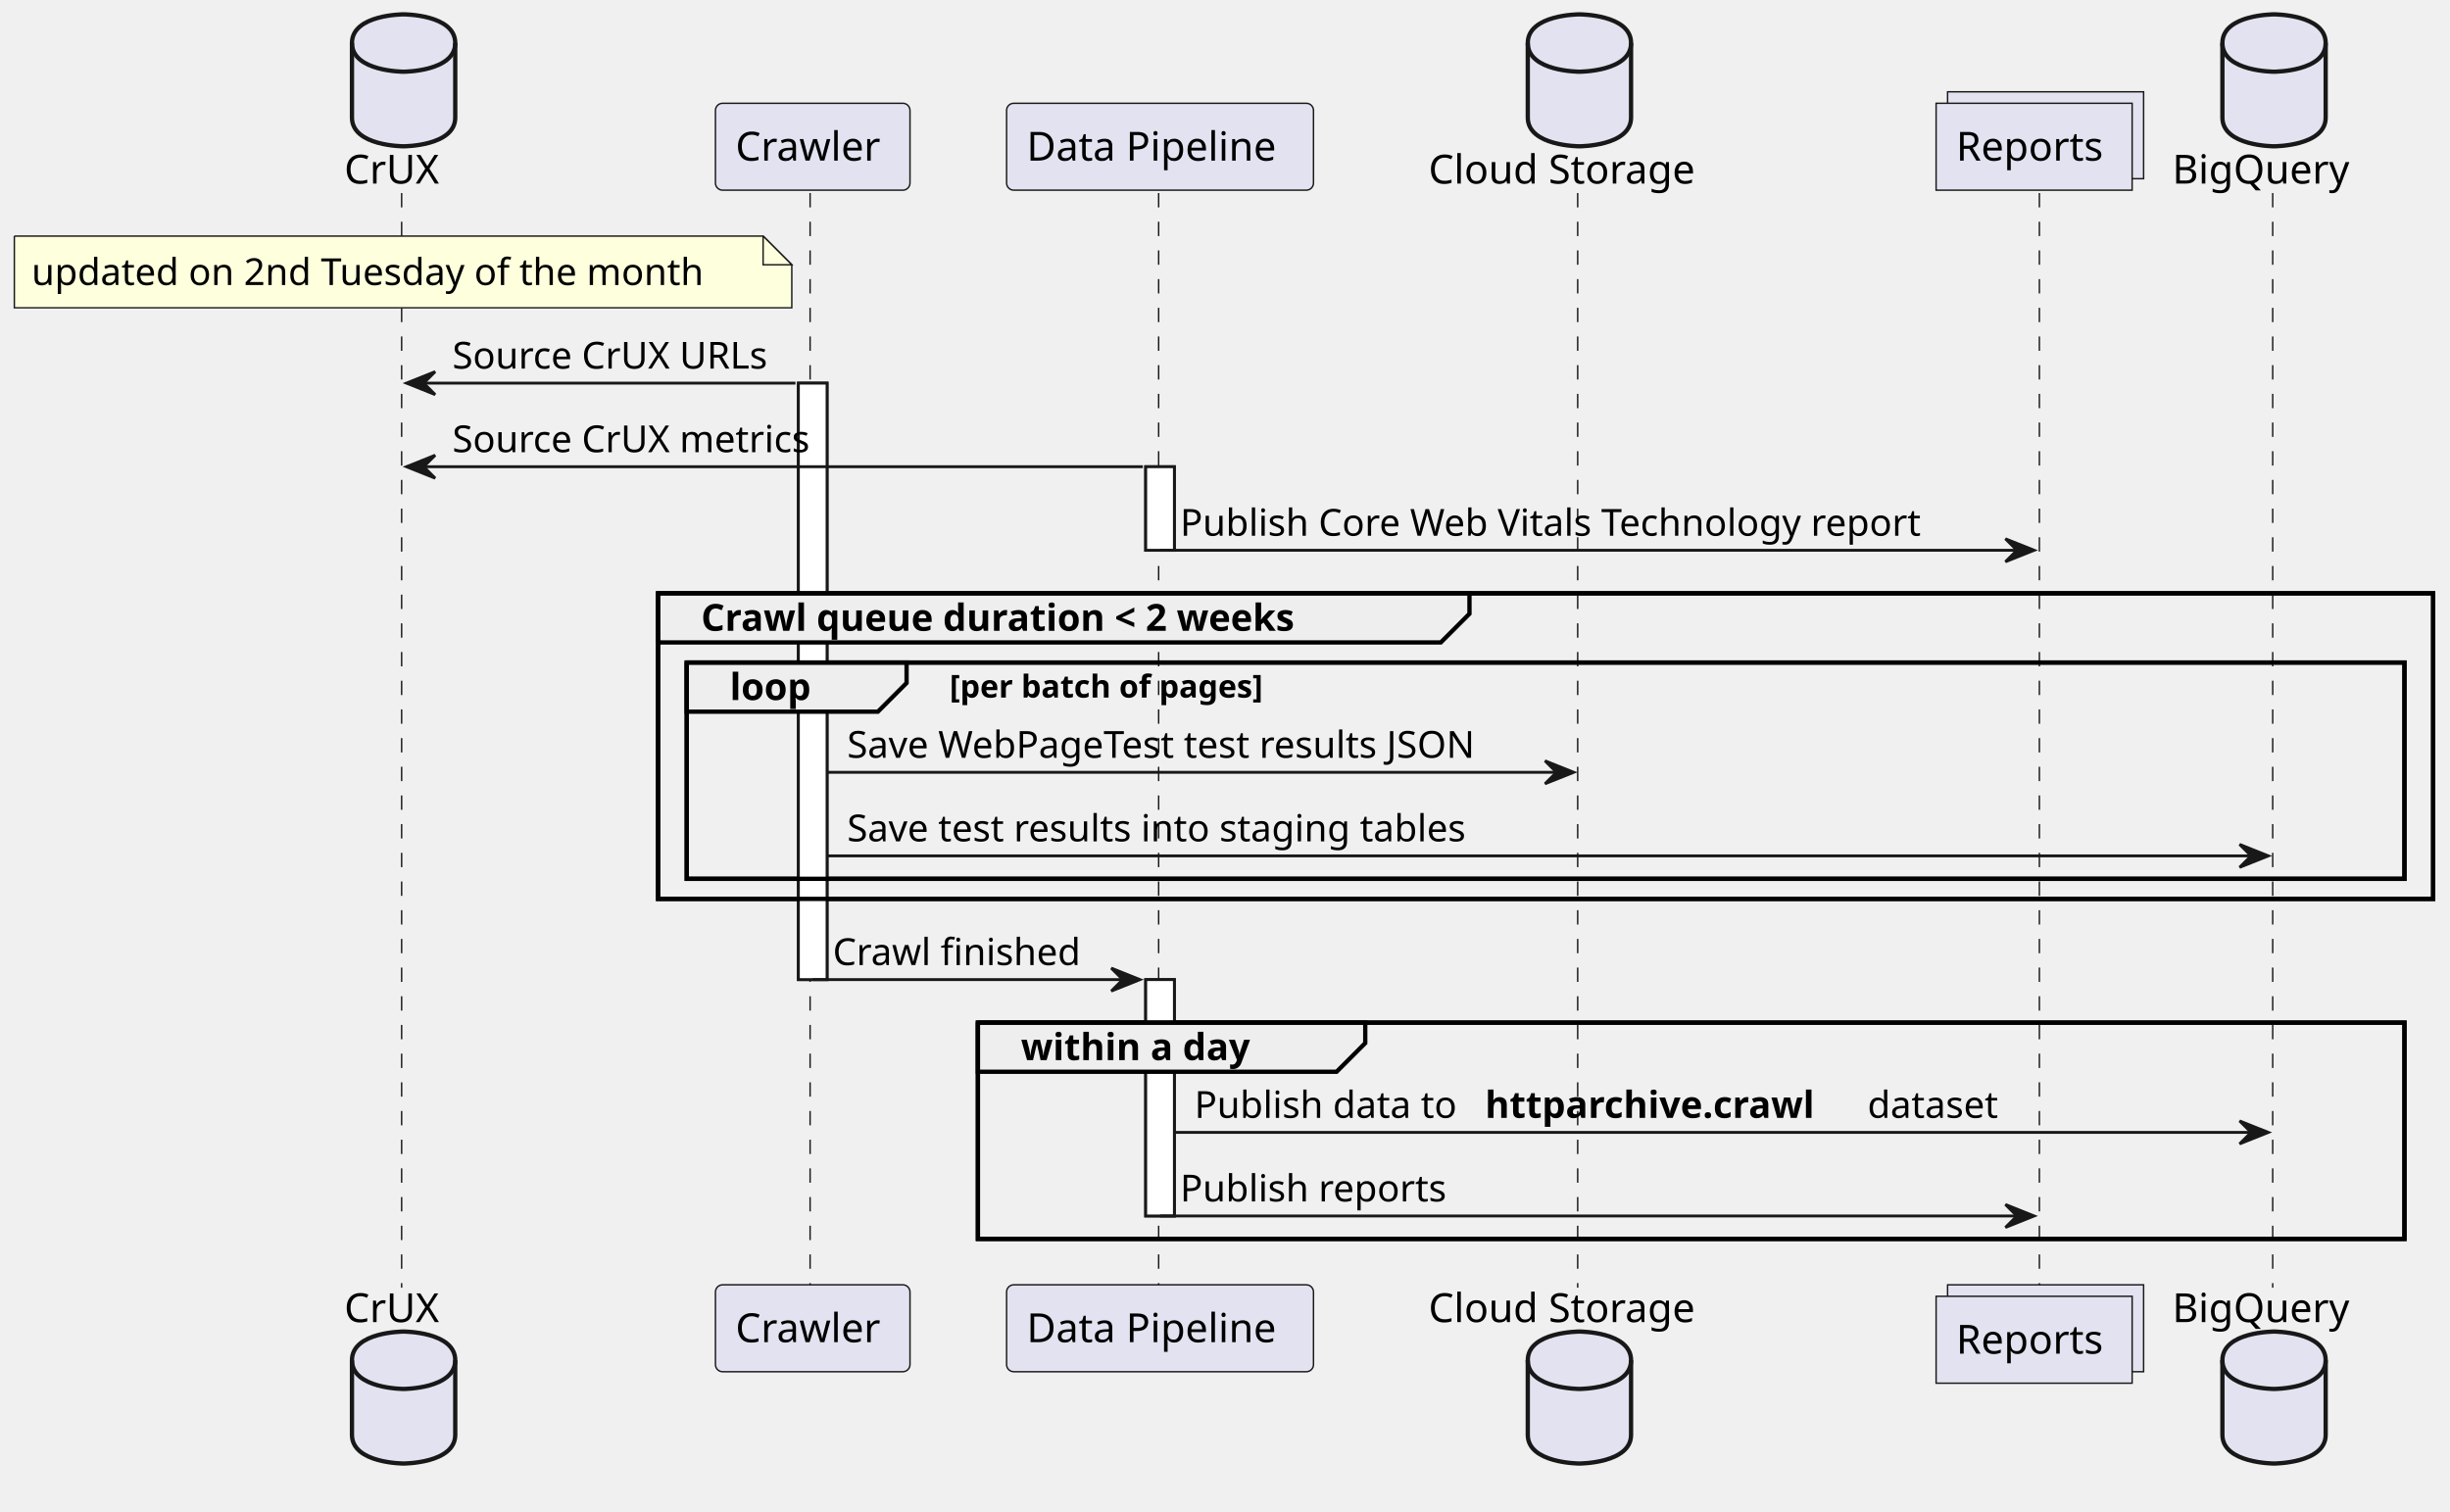
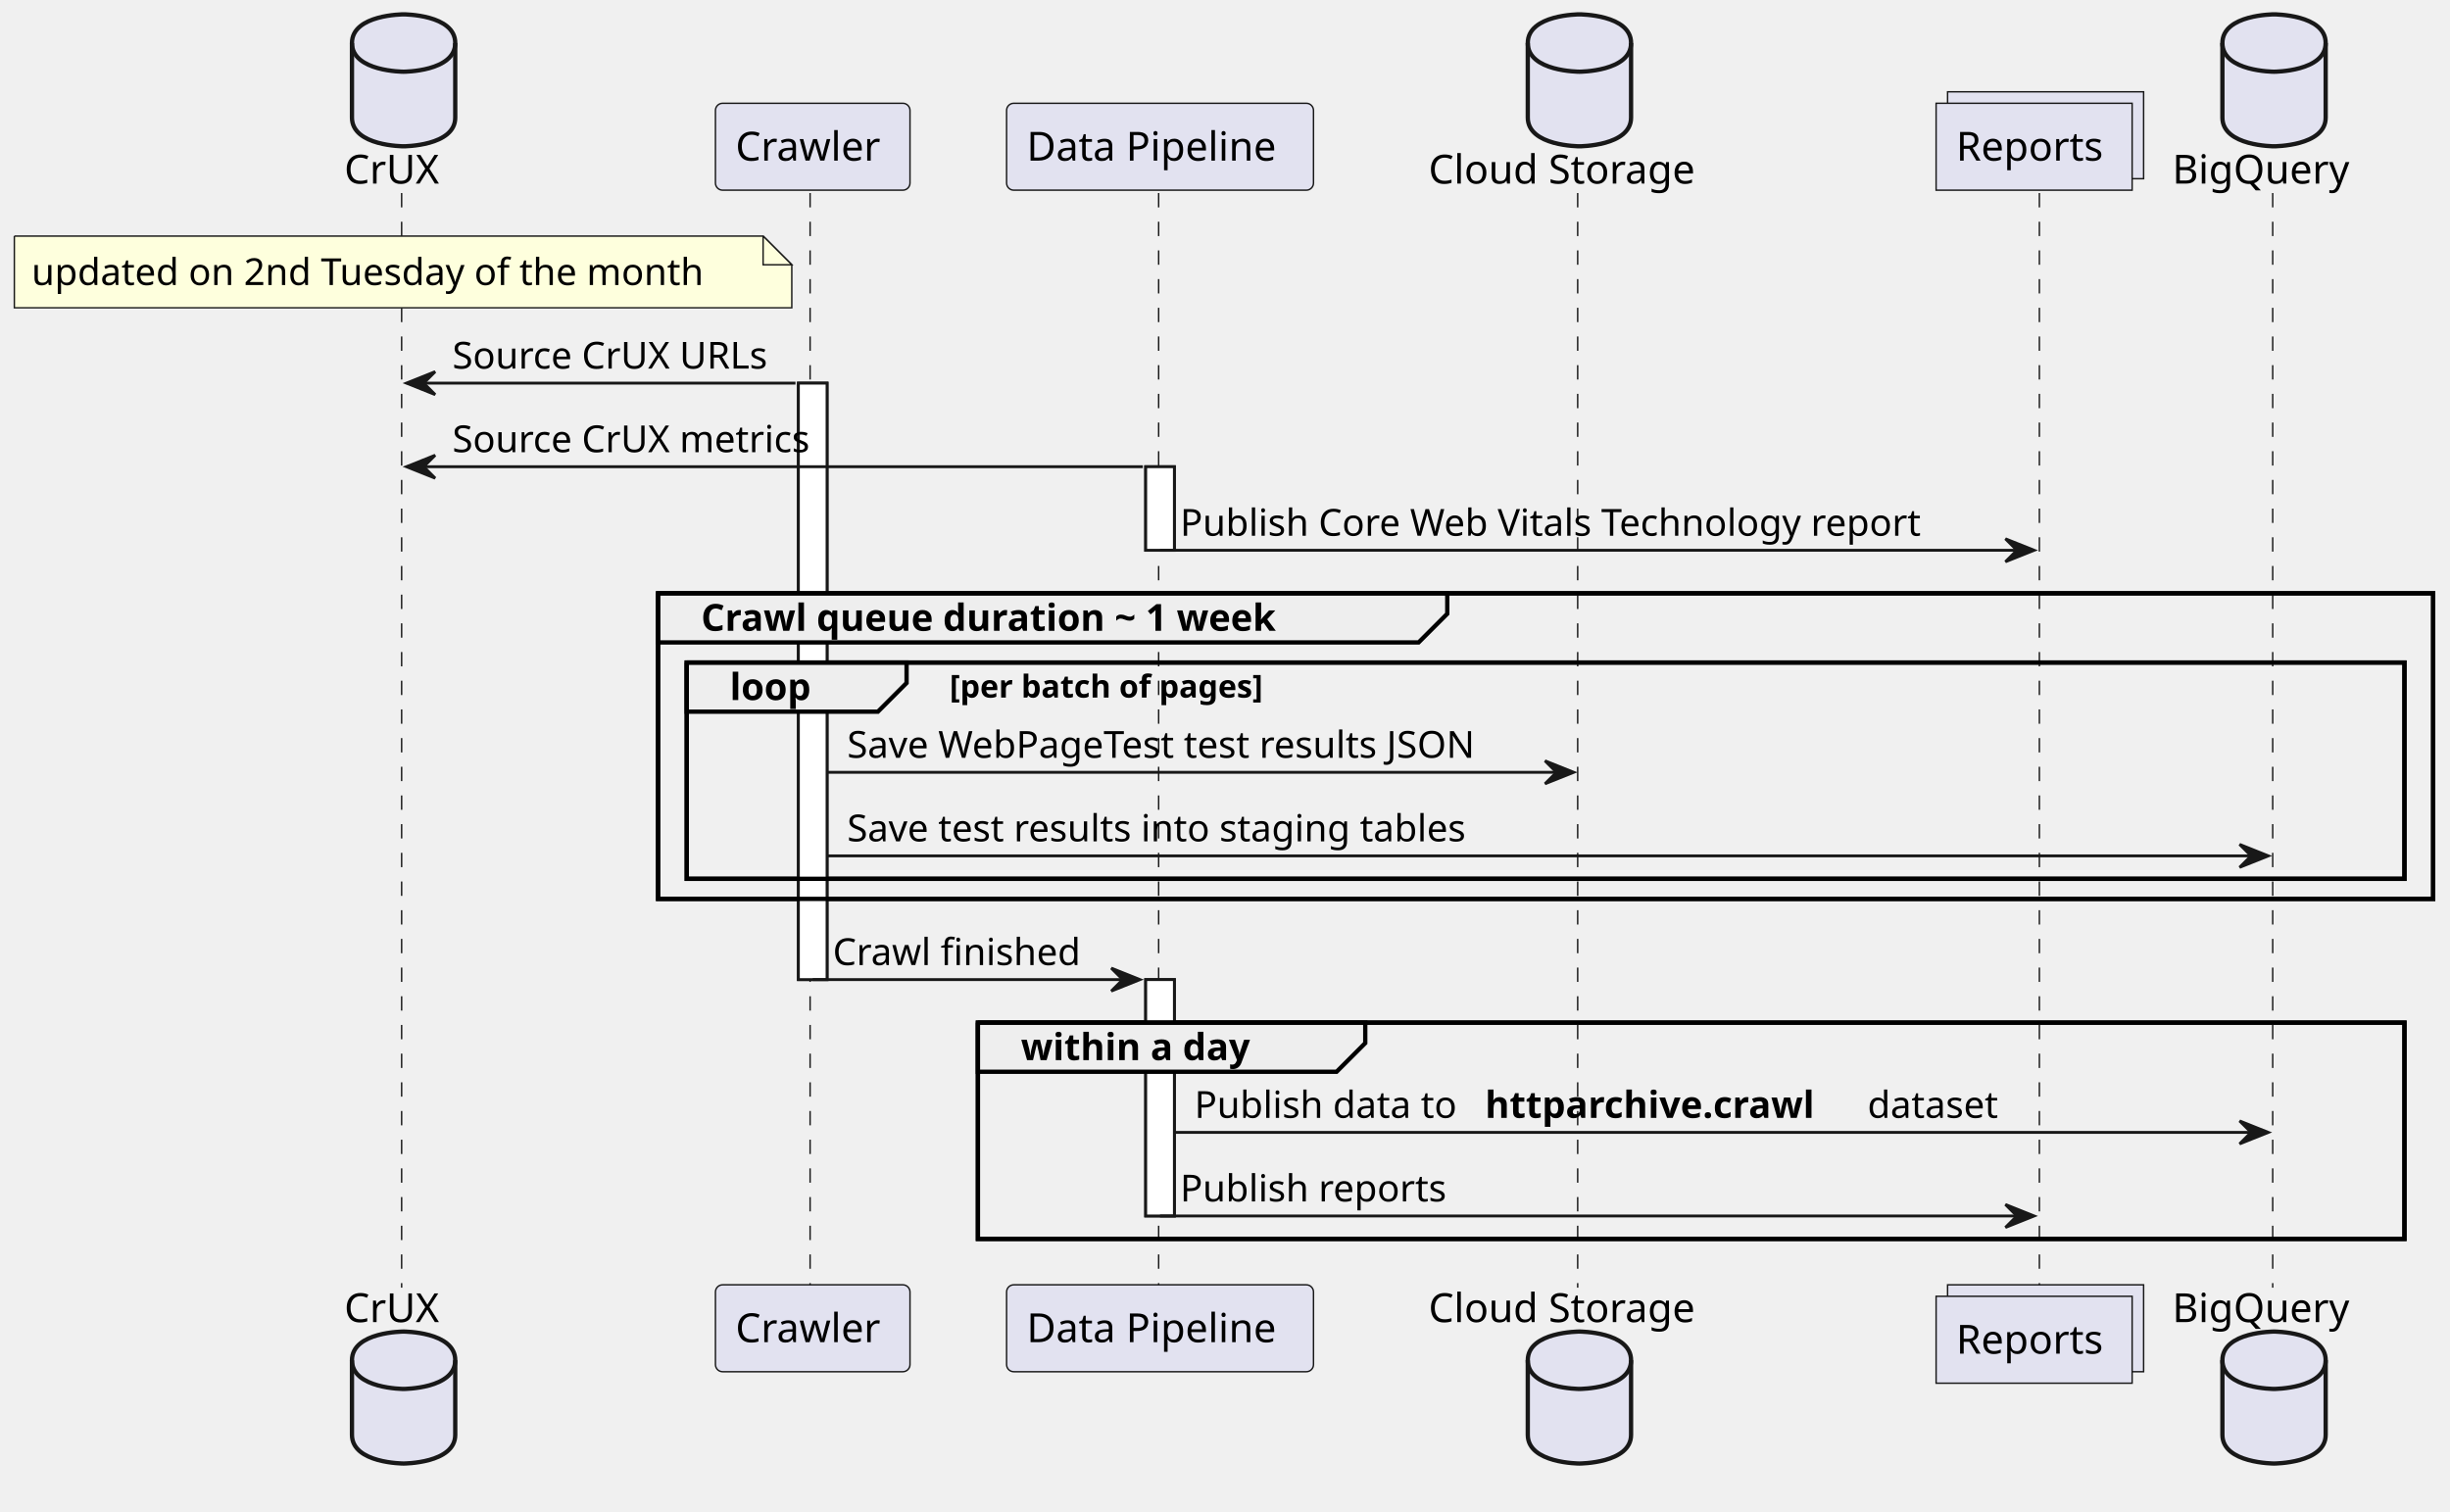
<svg xmlns="http://www.w3.org/2000/svg" contentStyleType="text/css" height="527px" preserveAspectRatio="none" style="width:854px;height:527px;background:#FFFFFF;" version="1.1" viewBox="0 0 854 527" width="854px" zoomAndPan="magnify">
  <defs />
  <g>
    <rect fill="#FFFFFF" height="207.93" style="stroke:#181818;stroke-width:1.0;" width="10" x="278.291" y="133.562" />
    <rect fill="#FFFFFF" height="29.133" style="stroke:#181818;stroke-width:1.0;" width="10" x="399.357" y="162.695" />
    <rect fill="#FFFFFF" height="82.398" style="stroke:#181818;stroke-width:1.0;" width="10" x="399.357" y="341.492" />
    <rect fill="none" height="106.531" style="stroke:#000000;stroke-width:1.5;" width="618.748" x="229.381" y="206.828" />
    <rect fill="none" height="75.398" style="stroke:#000000;stroke-width:1.5;" width="598.748" x="239.381" y="230.961" />
    <rect fill="none" height="75.398" style="stroke:#000000;stroke-width:1.5;" width="497.26" x="340.869" y="356.492" />
    <line style="stroke:#181818;stroke-width:0.5;stroke-dasharray:5.0,5.0;" x1="140" x2="140" y1="67.297" y2="448.891" />
    <line style="stroke:#181818;stroke-width:0.5;stroke-dasharray:5.0,5.0;" x1="282.381" x2="282.381" y1="67.297" y2="448.891" />
    <line style="stroke:#181818;stroke-width:0.5;stroke-dasharray:5.0,5.0;" x1="403.869" x2="403.869" y1="67.297" y2="448.891" />
    <line style="stroke:#181818;stroke-width:0.5;stroke-dasharray:5.0,5.0;" x1="549.935" x2="549.935" y1="67.297" y2="448.891" />
    <line style="stroke:#181818;stroke-width:0.5;stroke-dasharray:5.0,5.0;" x1="710.869" x2="710.869" y1="67.297" y2="448.891" />
    <line style="stroke:#181818;stroke-width:0.5;stroke-dasharray:5.0,5.0;" x1="792.201" x2="792.201" y1="67.297" y2="448.891" />
    <text fill="#000000" font-family="sans-serif" font-size="14" lengthAdjust="spacing" textLength="35.369" x="120" y="63.995">CrUX</text>
    <path d="M122.685,15 C122.685,5 140.685,5 140.685,5 C140.685,5 158.685,5 158.685,15 L158.685,41 C158.685,51 140.685,51 140.685,51 C140.685,51 122.685,51 122.685,41 L122.685,15 " fill="#E2E2F0" style="stroke:#181818;stroke-width:1.5;" />
    <path d="M122.685,15 C122.685,25 140.685,25 140.685,25 C140.685,25 158.685,25 158.685,15 " fill="none" style="stroke:#181818;stroke-width:1.5;" />
    <text fill="#000000" font-family="sans-serif" font-size="14" lengthAdjust="spacing" textLength="35.369" x="120" y="460.886">CrUX</text>
    <path d="M122.685,474.188 C122.685,464.188 140.685,464.188 140.685,464.188 C140.685,464.188 158.685,464.188 158.685,474.188 L158.685,500.188 C158.685,510.188 140.685,510.188 140.685,510.188 C140.685,510.188 122.685,510.188 122.685,500.188 L122.685,474.188 " fill="#E2E2F0" style="stroke:#181818;stroke-width:1.5;" />
    <path d="M122.685,474.188 C122.685,484.188 140.685,484.188 140.685,484.188 C140.685,484.188 158.685,484.188 158.685,474.188 " fill="none" style="stroke:#181818;stroke-width:1.5;" />
    <rect fill="#E2E2F0" height="30.297" rx="2.5" ry="2.5" style="stroke:#181818;stroke-width:0.5;" width="67.819" x="249.381" y="36" />
    <text fill="#000000" font-family="sans-serif" font-size="14" lengthAdjust="spacing" textLength="53.819" x="256.381" y="55.995">Crawler</text>
    <rect fill="#E2E2F0" height="30.297" rx="2.5" ry="2.5" style="stroke:#181818;stroke-width:0.5;" width="67.819" x="249.381" y="447.891" />
    <text fill="#000000" font-family="sans-serif" font-size="14" lengthAdjust="spacing" textLength="53.819" x="256.381" y="467.886">Crawler</text>
    <rect fill="#E2E2F0" height="30.297" rx="2.5" ry="2.5" style="stroke:#181818;stroke-width:0.5;" width="106.976" x="350.869" y="36" />
    <text fill="#000000" font-family="sans-serif" font-size="14" lengthAdjust="spacing" textLength="92.976" x="357.869" y="55.995">Data Pipeline</text>
    <rect fill="#E2E2F0" height="30.297" rx="2.5" ry="2.5" style="stroke:#181818;stroke-width:0.5;" width="106.976" x="350.869" y="447.891" />
    <text fill="#000000" font-family="sans-serif" font-size="14" lengthAdjust="spacing" textLength="92.976" x="357.869" y="467.886">Data Pipeline</text>
    <text fill="#000000" font-family="sans-serif" font-size="14" lengthAdjust="spacing" textLength="99.217" x="497.935" y="63.995">Cloud Storage</text>
    <path d="M532.543,15 C532.543,5 550.543,5 550.543,5 C550.543,5 568.543,5 568.543,15 L568.543,41 C568.543,51 550.543,51 550.543,51 C550.543,51 532.543,51 532.543,41 L532.543,15 " fill="#E2E2F0" style="stroke:#181818;stroke-width:1.5;" />
    <path d="M532.543,15 C532.543,25 550.543,25 550.543,25 C550.543,25 568.543,25 568.543,15 " fill="none" style="stroke:#181818;stroke-width:1.5;" />
    <text fill="#000000" font-family="sans-serif" font-size="14" lengthAdjust="spacing" textLength="99.217" x="497.935" y="460.886">Cloud Storage</text>
    <path d="M532.543,474.188 C532.543,464.188 550.543,464.188 550.543,464.188 C550.543,464.188 568.543,464.188 568.543,474.188 L568.543,500.188 C568.543,510.188 550.543,510.188 550.543,510.188 C550.543,510.188 532.543,510.188 532.543,500.188 L532.543,474.188 " fill="#E2E2F0" style="stroke:#181818;stroke-width:1.5;" />
    <path d="M532.543,474.188 C532.543,484.188 550.543,484.188 550.543,484.188 C550.543,484.188 568.543,484.188 568.543,474.188 " fill="none" style="stroke:#181818;stroke-width:1.5;" />
    <rect fill="#E2E2F0" height="30.297" style="stroke:#181818;stroke-width:0.5;" width="68.332" x="678.869" y="32" />
    <rect fill="#E2E2F0" height="30.297" style="stroke:#181818;stroke-width:0.5;" width="68.332" x="674.869" y="36" />
    <text fill="#000000" font-family="sans-serif" font-size="14" lengthAdjust="spacing" textLength="54.332" x="681.869" y="55.995">Reports</text>
    <rect fill="#E2E2F0" height="30.297" style="stroke:#181818;stroke-width:0.5;" width="68.332" x="678.869" y="447.891" />
    <rect fill="#E2E2F0" height="30.297" style="stroke:#181818;stroke-width:0.5;" width="68.332" x="674.869" y="451.891" />
    <text fill="#000000" font-family="sans-serif" font-size="14" lengthAdjust="spacing" textLength="54.332" x="681.869" y="471.886">Reports</text>
    <text fill="#000000" font-family="sans-serif" font-size="14" lengthAdjust="spacing" textLength="64.928" x="757.201" y="63.995">BigQuery</text>
    <path d="M774.665,15 C774.665,5 792.665,5 792.665,5 C792.665,5 810.665,5 810.665,15 L810.665,41 C810.665,51 792.665,51 792.665,51 C792.665,51 774.665,51 774.665,41 L774.665,15 " fill="#E2E2F0" style="stroke:#181818;stroke-width:1.5;" />
    <path d="M774.665,15 C774.665,25 792.665,25 792.665,25 C792.665,25 810.665,25 810.665,15 " fill="none" style="stroke:#181818;stroke-width:1.5;" />
    <text fill="#000000" font-family="sans-serif" font-size="14" lengthAdjust="spacing" textLength="64.928" x="757.201" y="460.886">BigQuery</text>
    <path d="M774.665,474.188 C774.665,464.188 792.665,464.188 792.665,464.188 C792.665,464.188 810.665,464.188 810.665,474.188 L810.665,500.188 C810.665,510.188 792.665,510.188 792.665,510.188 C792.665,510.188 774.665,510.188 774.665,500.188 L774.665,474.188 " fill="#E2E2F0" style="stroke:#181818;stroke-width:1.5;" />
    <path d="M774.665,474.188 C774.665,484.188 792.665,484.188 792.665,484.188 C792.665,484.188 810.665,484.188 810.665,474.188 " fill="none" style="stroke:#181818;stroke-width:1.5;" />
    <rect fill="#FFFFFF" height="207.93" style="stroke:#181818;stroke-width:1.0;" width="10" x="278.291" y="133.562" />
    <rect fill="#FFFFFF" height="29.133" style="stroke:#181818;stroke-width:1.0;" width="10" x="399.357" y="162.695" />
    <rect fill="#FFFFFF" height="82.398" style="stroke:#181818;stroke-width:1.0;" width="10" x="399.357" y="341.492" />
    <path d="M5,82.297 L5,107.297 L276,107.297 L276,92.297 L266,82.297 L5,82.297 " fill="#FEFFDD" style="stroke:#181818;stroke-width:0.5;" />
    <path d="M266,82.297 L266,92.297 L276,92.297 L266,82.297 " fill="#FEFFDD" style="stroke:#181818;stroke-width:0.5;" />
    <text fill="#000000" font-family="sans-serif" font-size="13" lengthAdjust="spacing" textLength="250.726" x="11" y="99.364">updated on 2nd Tuesday of the month</text>
    <polygon fill="#181818" points="151.685,129.562,141.685,133.562,151.685,137.562,147.685,133.562" style="stroke:#181818;stroke-width:1.0;" />
    <line style="stroke:#181818;stroke-width:1.0;" x1="145.685" x2="277.291" y1="133.562" y2="133.562" />
    <text fill="#000000" font-family="sans-serif" font-size="13" lengthAdjust="spacing" textLength="118.606" x="157.685" y="128.497">Source CrUX URLs</text>
    <polygon fill="#181818" points="151.685,158.695,141.685,162.695,151.685,166.695,147.685,162.695" style="stroke:#181818;stroke-width:1.0;" />
    <line style="stroke:#181818;stroke-width:1.0;" x1="145.685" x2="398.357" y1="162.695" y2="162.695" />
    <text fill="#000000" font-family="sans-serif" font-size="13" lengthAdjust="spacing" textLength="134.678" x="157.685" y="157.629">Source CrUX metrics</text>
    <polygon fill="#181818" points="699.035,187.828,709.035,191.828,699.035,195.828,703.035,191.828" style="stroke:#181818;stroke-width:1.0;" />
    <line style="stroke:#181818;stroke-width:1.0;" x1="404.357" x2="705.035" y1="191.828" y2="191.828" />
    <text fill="#000000" font-family="sans-serif" font-size="13" lengthAdjust="spacing" textLength="277.678" x="411.357" y="186.762">Publish Core Web Vitals Technology report</text>
-     <path d="M229.381,206.828 L512.215,206.828 L512.215,213.961 L502.215,223.961 L229.381,223.961 L229.381,206.828 " fill="#EEEEEE" style="stroke:#000000;stroke-width:1.5;" />
+     <path d="M229.381,206.828 L504.477,206.828 L504.477,213.961 L494.477,223.961 L229.381,223.961 L229.381,206.828 " fill="#EEEEEE" style="stroke:#000000;stroke-width:1.5;" />
    <rect fill="none" height="106.531" style="stroke:#000000;stroke-width:1.5;" width="618.748" x="229.381" y="206.828" />
-     <text fill="#000000" font-family="sans-serif" font-size="13" font-weight="bold" lengthAdjust="spacing" textLength="237.834" x="244.381" y="219.895">Crawl queue duration &lt; 2 weeks</text>
+     <text fill="#000000" font-family="sans-serif" font-size="13" font-weight="bold" lengthAdjust="spacing" textLength="230.096" x="244.381" y="219.895">Crawl queue duration ~ 1 week</text>
    <path d="M239.381,230.961 L316.005,230.961 L316.005,238.094 L306.005,248.094 L239.381,248.094 L239.381,230.961 " fill="#EEEEEE" style="stroke:#000000;stroke-width:1.5;" />
    <rect fill="none" height="75.398" style="stroke:#000000;stroke-width:1.5;" width="598.748" x="239.381" y="230.961" />
    <text fill="#000000" font-family="sans-serif" font-size="13" font-weight="bold" lengthAdjust="spacing" textLength="31.624" x="254.381" y="244.028">loop</text>
    <text fill="#000000" font-family="sans-serif" font-size="11" font-weight="bold" lengthAdjust="spacing" textLength="126.731" x="331.005" y="243.171">[per batch of pages]</text>
    <polygon fill="#181818" points="538.543,265.227,548.543,269.227,538.543,273.227,542.543,269.227" style="stroke:#181818;stroke-width:1.0;" />
    <line style="stroke:#181818;stroke-width:1.0;" x1="288.291" x2="544.543" y1="269.227" y2="269.227" />
    <text fill="#000000" font-family="sans-serif" font-size="13" lengthAdjust="spacing" textLength="238.253" x="295.291" y="264.161">Save WebPageTest test results JSON</text>
    <polygon fill="#181818" points="780.665,294.359,790.665,298.359,780.665,302.359,784.665,298.359" style="stroke:#181818;stroke-width:1.0;" />
    <line style="stroke:#181818;stroke-width:1.0;" x1="288.291" x2="786.665" y1="298.359" y2="298.359" />
    <text fill="#000000" font-family="sans-serif" font-size="13" lengthAdjust="spacing" textLength="234.165" x="295.291" y="293.293">Save test results into staging tables</text>
    <polygon fill="#181818" points="387.357,337.492,397.357,341.492,387.357,345.492,391.357,341.492" style="stroke:#181818;stroke-width:1.0;" />
    <line style="stroke:#181818;stroke-width:1.0;" x1="283.291" x2="393.357" y1="341.492" y2="341.492" />
    <text fill="#000000" font-family="sans-serif" font-size="13" lengthAdjust="spacing" textLength="92.066" x="290.291" y="336.426">Crawl finished</text>
    <path d="M340.869,356.492 L475.892,356.492 L475.892,363.625 L465.892,373.625 L340.869,373.625 L340.869,356.492 " fill="#EEEEEE" style="stroke:#000000;stroke-width:1.5;" />
    <rect fill="none" height="75.398" style="stroke:#000000;stroke-width:1.5;" width="497.26" x="340.869" y="356.492" />
    <text fill="#000000" font-family="sans-serif" font-size="13" font-weight="bold" lengthAdjust="spacing" textLength="90.022" x="355.869" y="369.559">within a day</text>
    <polygon fill="#181818" points="780.665,390.758,790.665,394.758,780.665,398.758,784.665,394.758" style="stroke:#181818;stroke-width:1.0;" />
    <line style="stroke:#181818;stroke-width:1.0;" x1="409.357" x2="786.665" y1="394.758" y2="394.758" />
    <text fill="#000000" font-family="sans-serif" font-size="13" lengthAdjust="spacing" textLength="97.164" x="416.357" y="389.692">Publish data to</text>
    <text fill="#000000" font-family="sans-serif" font-size="13" font-weight="bold" lengthAdjust="spacing" textLength="129.175" x="517.653" y="389.692">httparchive.crawl</text>
    <text fill="#000000" font-family="sans-serif" font-size="13" lengthAdjust="spacing" textLength="49.15" x="650.96" y="389.692">dataset</text>
    <polygon fill="#181818" points="699.035,419.891,709.035,423.891,699.035,427.891,703.035,423.891" style="stroke:#181818;stroke-width:1.0;" />
    <line style="stroke:#181818;stroke-width:1.0;" x1="404.357" x2="705.035" y1="423.891" y2="423.891" />
    <text fill="#000000" font-family="sans-serif" font-size="13" lengthAdjust="spacing" textLength="97.462" x="411.357" y="418.825">Publish reports</text>
  </g>
</svg>
